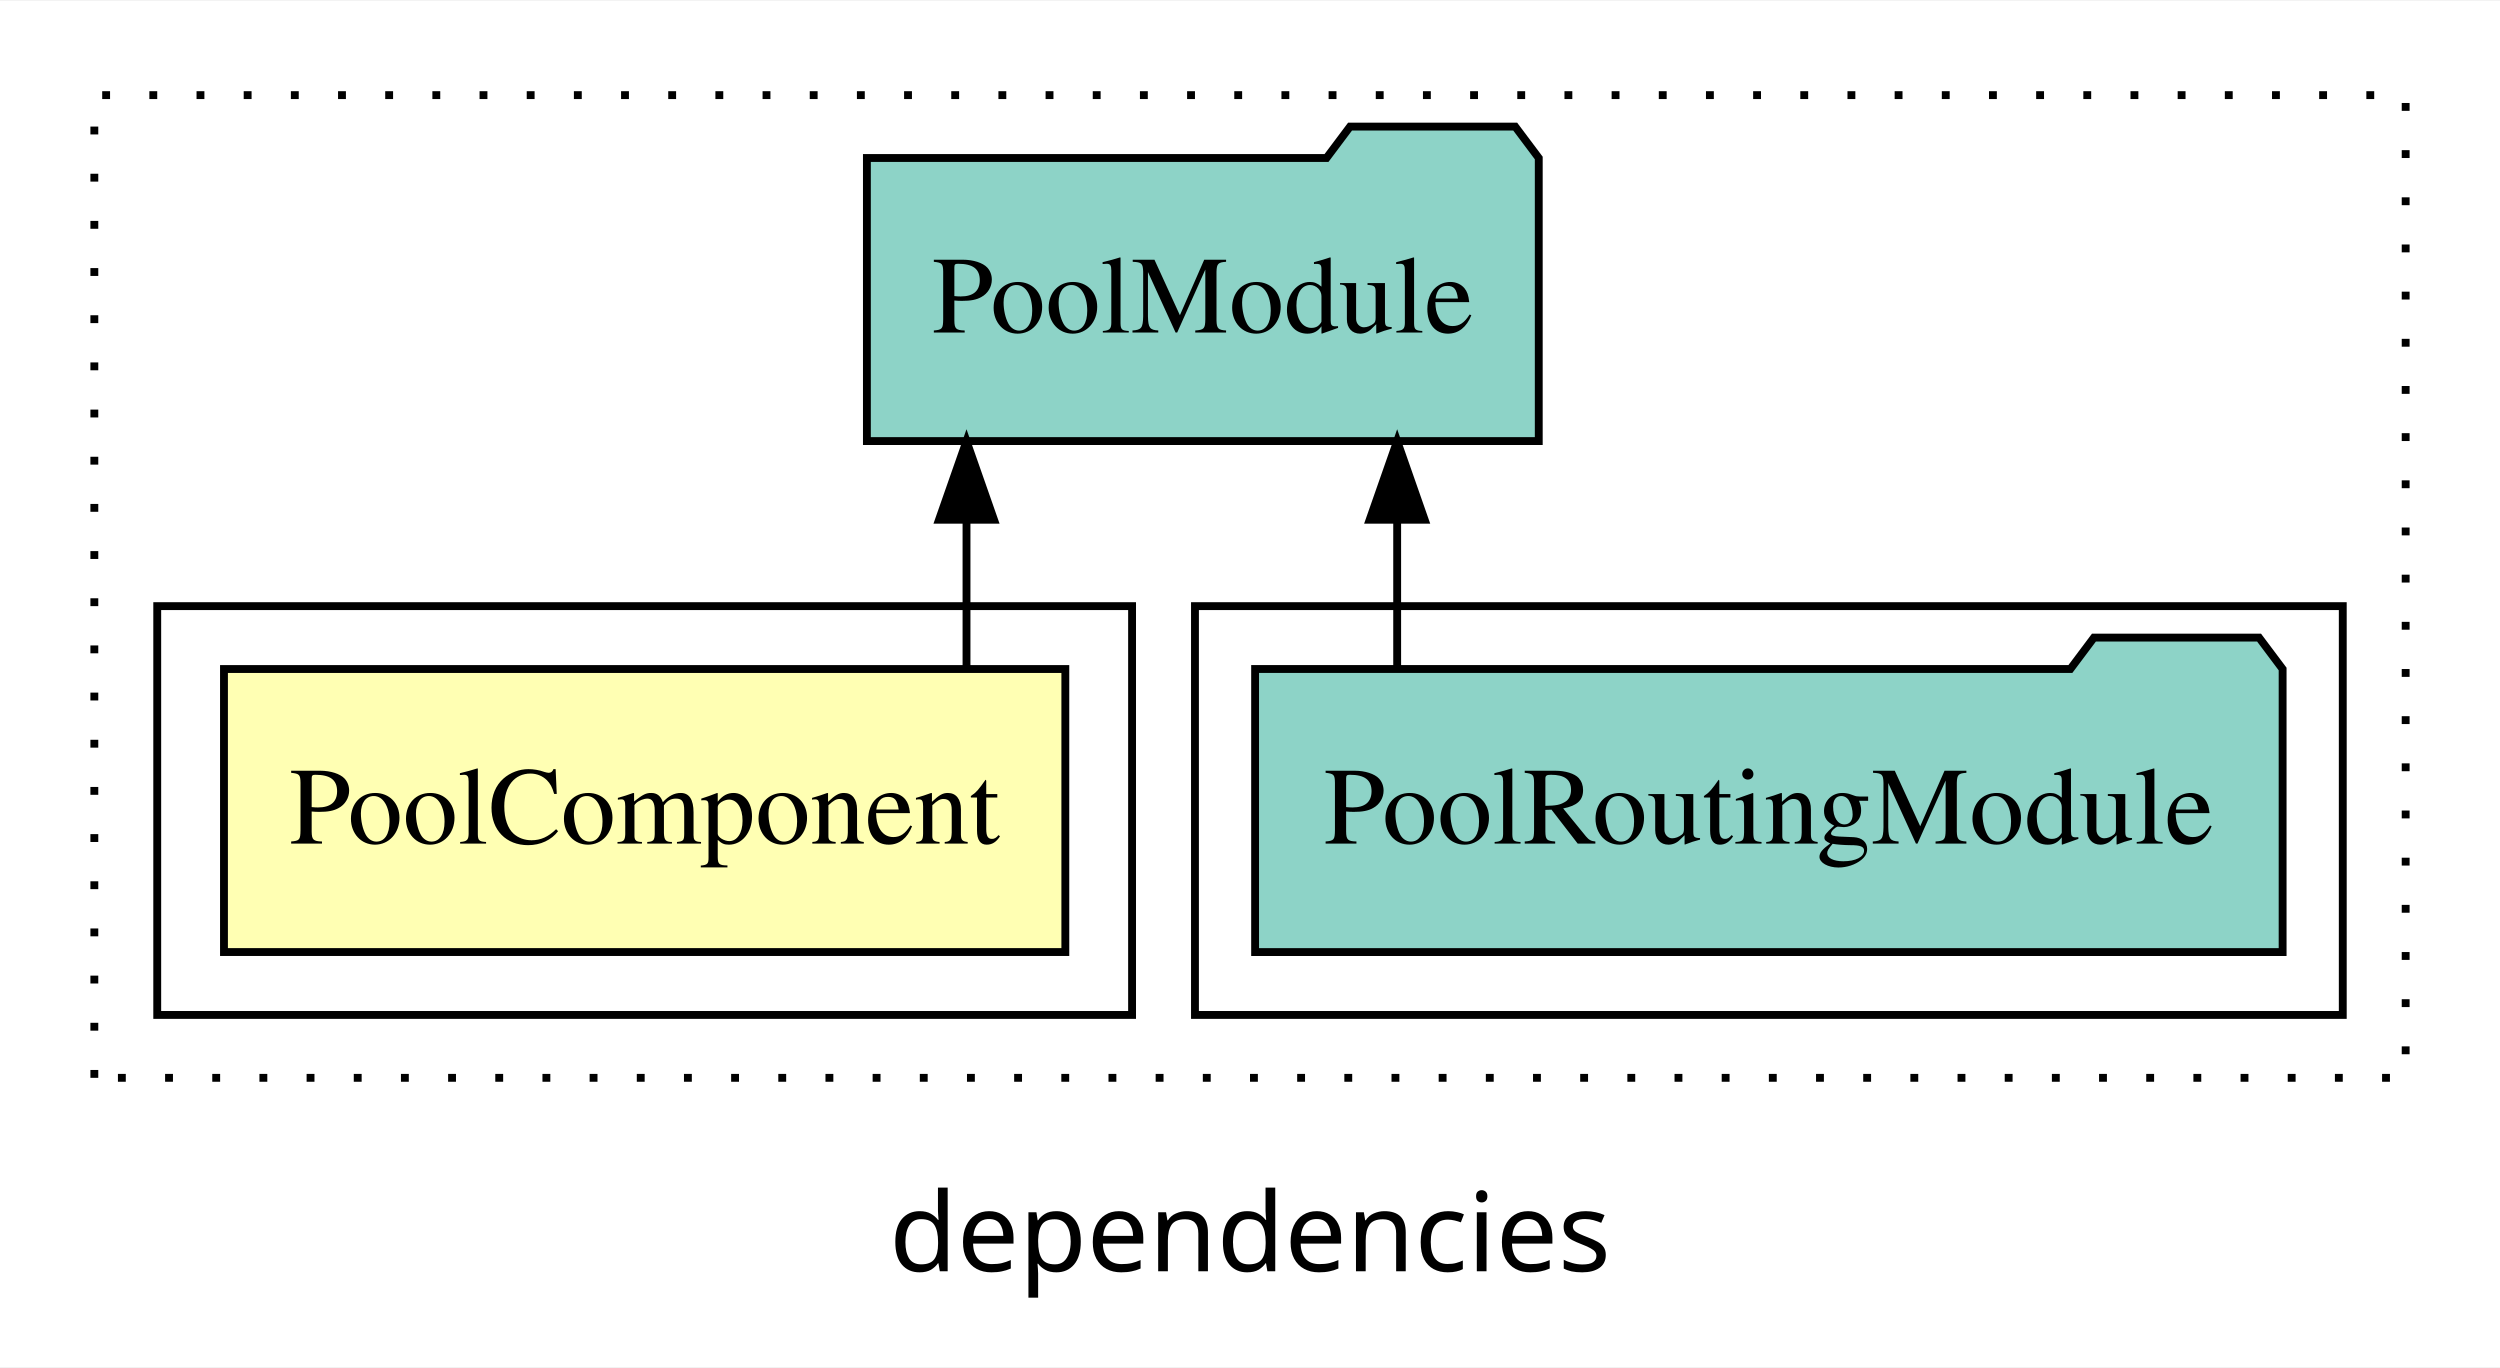
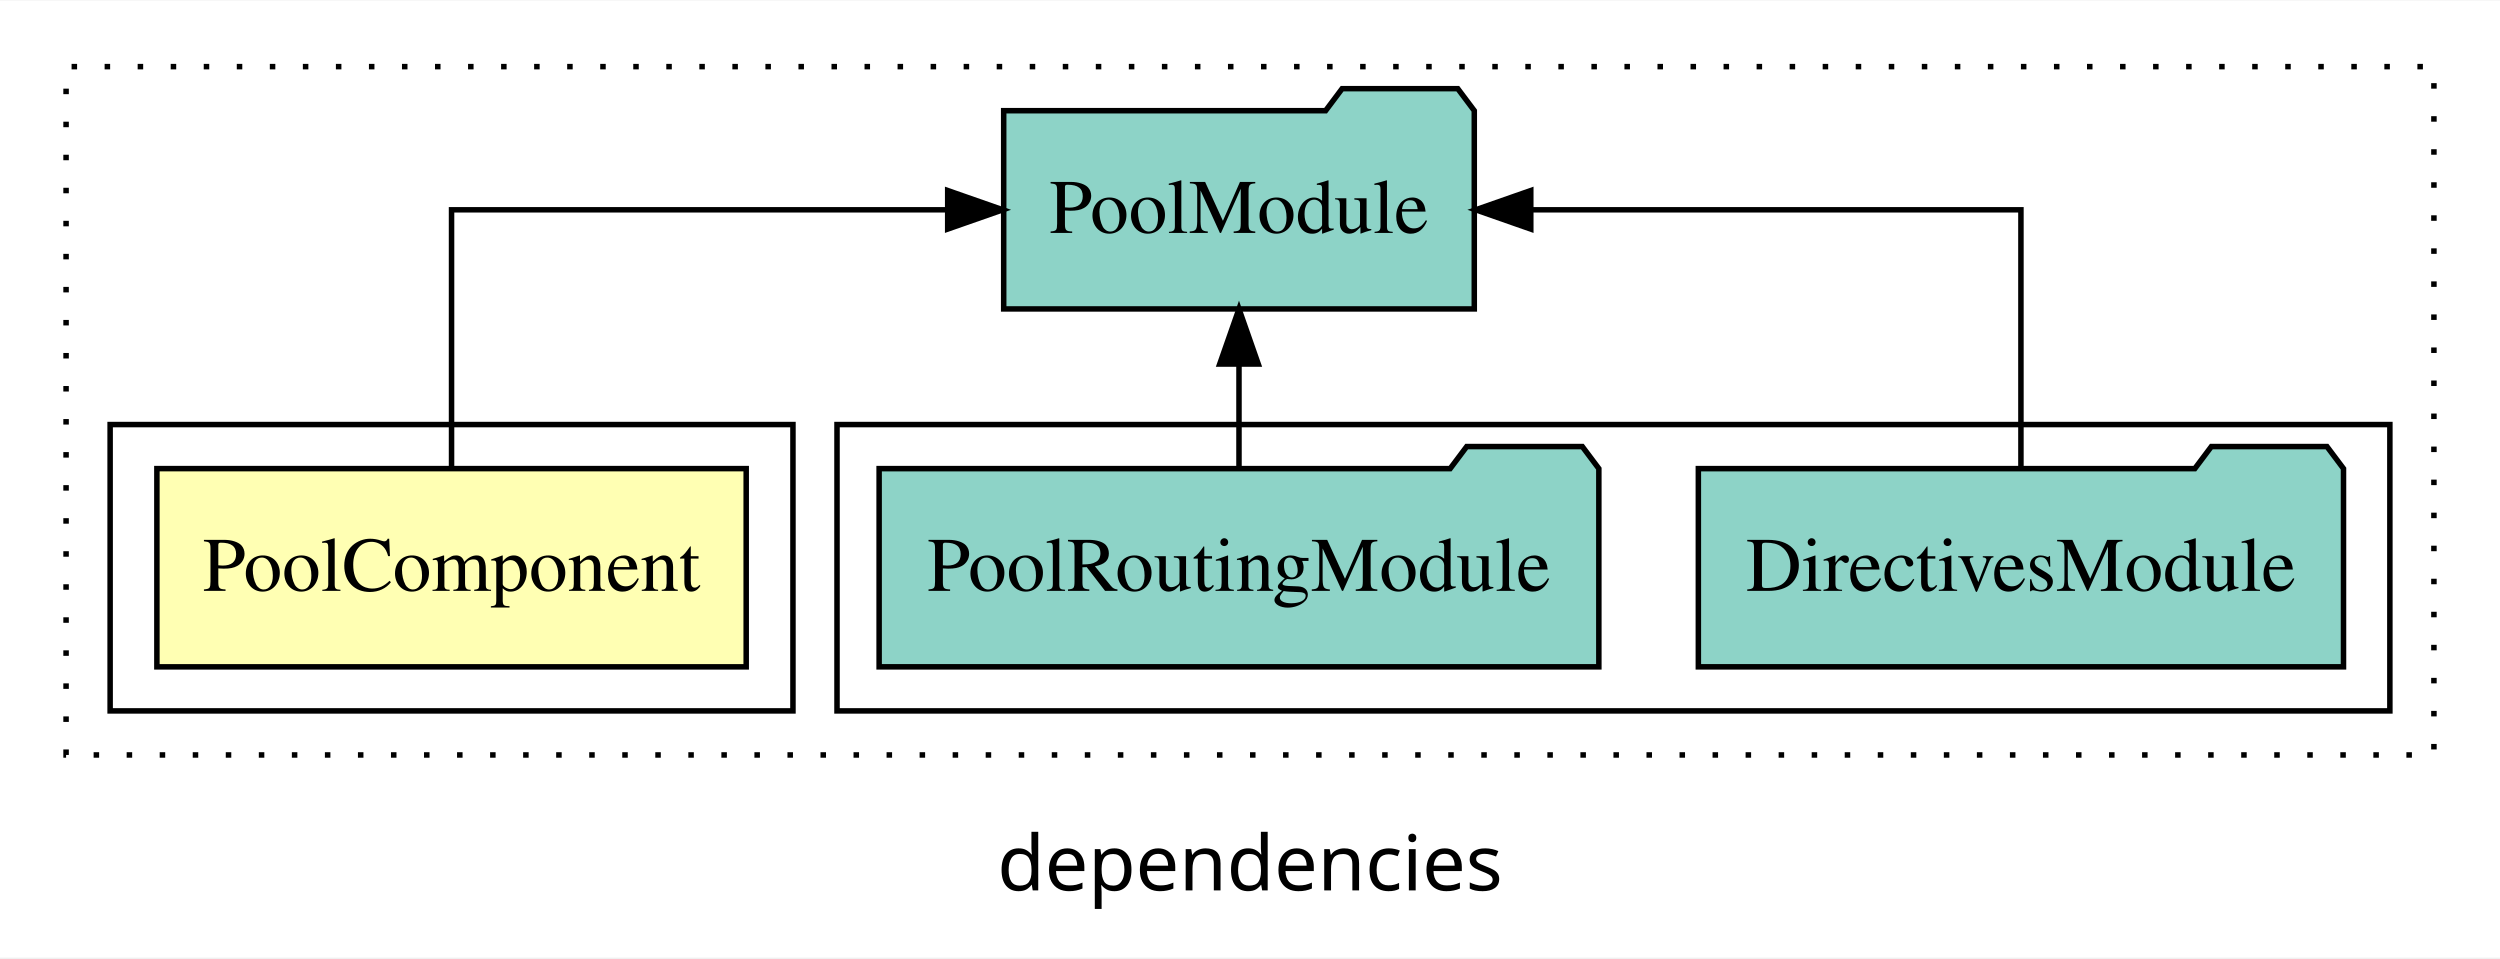
- <svg xmlns="http://www.w3.org/2000/svg" width="318pt" height="174pt" viewBox="0.00 0.00 318.00 173.80">
+ <svg xmlns="http://www.w3.org/2000/svg" width="454pt" height="174pt" viewBox="0.00 0.00 454.00 173.80">
  <g id="graph0" class="graph" transform="scale(1 1) rotate(0) translate(4 169.8)">
-     <polygon fill="white" stroke="transparent" points="-4,4 -4,-169.8 314,-169.8 314,4 -4,4" />
-     <text text-anchor="middle" x="155" y="-8.2" font-family="sans-serif" font-size="14.00">dependencies</text>
+     <polygon fill="white" stroke="transparent" points="-4,4 -4,-169.8 450,-169.8 450,4 -4,4" />
+     <text text-anchor="middle" x="223" y="-8.2" font-family="sans-serif" font-size="14.00">dependencies</text>
    <g id="clust1" class="cluster">
-       <polygon fill="none" stroke="black" stroke-dasharray="1,5" points="8,-32.8 8,-157.8 302,-157.8 302,-32.8 8,-32.8" />
+       <polygon fill="none" stroke="black" stroke-dasharray="1,5" points="8,-32.8 8,-157.8 438,-157.8 438,-32.8 8,-32.8" />
    </g>
    <g id="clust4" class="cluster">
-       <polygon fill="none" stroke="black" points="148,-40.8 148,-92.8 294,-92.8 294,-40.8 148,-40.8" />
+       <polygon fill="none" stroke="black" points="148,-40.8 148,-92.8 430,-92.8 430,-40.8 148,-40.8" />
    </g>
    <g id="clust2" class="cluster">
      <polygon fill="none" stroke="black" points="16,-40.8 16,-92.8 140,-92.8 140,-40.8 16,-40.8" />
    </g>
    <g id="node1" class="node">
      <polygon fill="#ffffb3" stroke="black" points="131.51,-84.8 24.49,-84.8 24.49,-48.8 131.51,-48.8 131.51,-84.8" />
      <text text-anchor="middle" x="78" y="-62.6" font-family="Times,serif" font-size="14.00">PoolComponent</text>
    </g>
    <g id="node2" class="node">
-       <polygon fill="#8dd3c7" stroke="black" points="191.73,-149.8 188.73,-153.8 167.73,-153.8 164.73,-149.8 106.27,-149.8 106.27,-113.8 191.73,-113.8 191.73,-149.8" />
-       <text text-anchor="middle" x="149" y="-127.6" font-family="Times,serif" font-size="14.00">PoolModule</text>
+       <polygon fill="#8dd3c7" stroke="black" points="263.73,-149.8 260.73,-153.8 239.73,-153.8 236.73,-149.8 178.27,-149.8 178.27,-113.8 263.73,-113.8 263.73,-149.8" />
+       <text text-anchor="middle" x="221" y="-127.6" font-family="Times,serif" font-size="14.00">PoolModule</text>
    </g>
    <g id="edge1" class="edge">
-       <path fill="none" stroke="black" d="M118.94,-84.91C118.94,-84.91 118.94,-103.79 118.94,-103.79" />
-       <polygon fill="black" stroke="black" points="115.44,-103.79 118.94,-113.79 122.44,-103.79 115.44,-103.79" />
+       <path fill="none" stroke="black" d="M78,-84.91C78,-104.14 78,-131.8 78,-131.8 78,-131.8 168.1,-131.8 168.1,-131.8" />
+       <polygon fill="black" stroke="black" points="168.1,-135.3 178.1,-131.8 168.1,-128.3 168.1,-135.3" />
    </g>
    <g id="node3" class="node">
+       <polygon fill="#8dd3c7" stroke="black" points="421.58,-84.8 418.58,-88.8 397.58,-88.8 394.58,-84.8 304.42,-84.8 304.42,-48.8 421.58,-48.8 421.58,-84.8" />
+       <text text-anchor="middle" x="363" y="-62.6" font-family="Times,serif" font-size="14.00">DirectivesModule</text>
+     </g>
+     <g id="edge2" class="edge">
+       <path fill="none" stroke="black" d="M363,-84.91C363,-104.14 363,-131.8 363,-131.8 363,-131.8 273.99,-131.8 273.99,-131.8" />
+       <polygon fill="black" stroke="black" points="273.99,-128.3 263.99,-131.8 273.99,-135.3 273.99,-128.3" />
+     </g>
+     <g id="node4" class="node">
      <polygon fill="#8dd3c7" stroke="black" points="286.35,-84.8 283.35,-88.8 262.35,-88.8 259.35,-84.8 155.65,-84.8 155.65,-48.8 286.35,-48.8 286.35,-84.8" />
      <text text-anchor="middle" x="221" y="-62.6" font-family="Times,serif" font-size="14.00">PoolRoutingModule</text>
    </g>
-     <g id="edge2" class="edge">
-       <path fill="none" stroke="black" d="M173.72,-84.91C173.72,-84.91 173.72,-103.79 173.72,-103.79" />
-       <polygon fill="black" stroke="black" points="170.22,-103.79 173.72,-113.79 177.22,-103.79 170.22,-103.79" />
+     <g id="edge3" class="edge">
+       <path fill="none" stroke="black" d="M221,-84.91C221,-84.91 221,-103.79 221,-103.79" />
+       <polygon fill="black" stroke="black" points="217.5,-103.79 221,-113.79 224.5,-103.79 217.5,-103.79" />
    </g>
  </g>
</svg>
